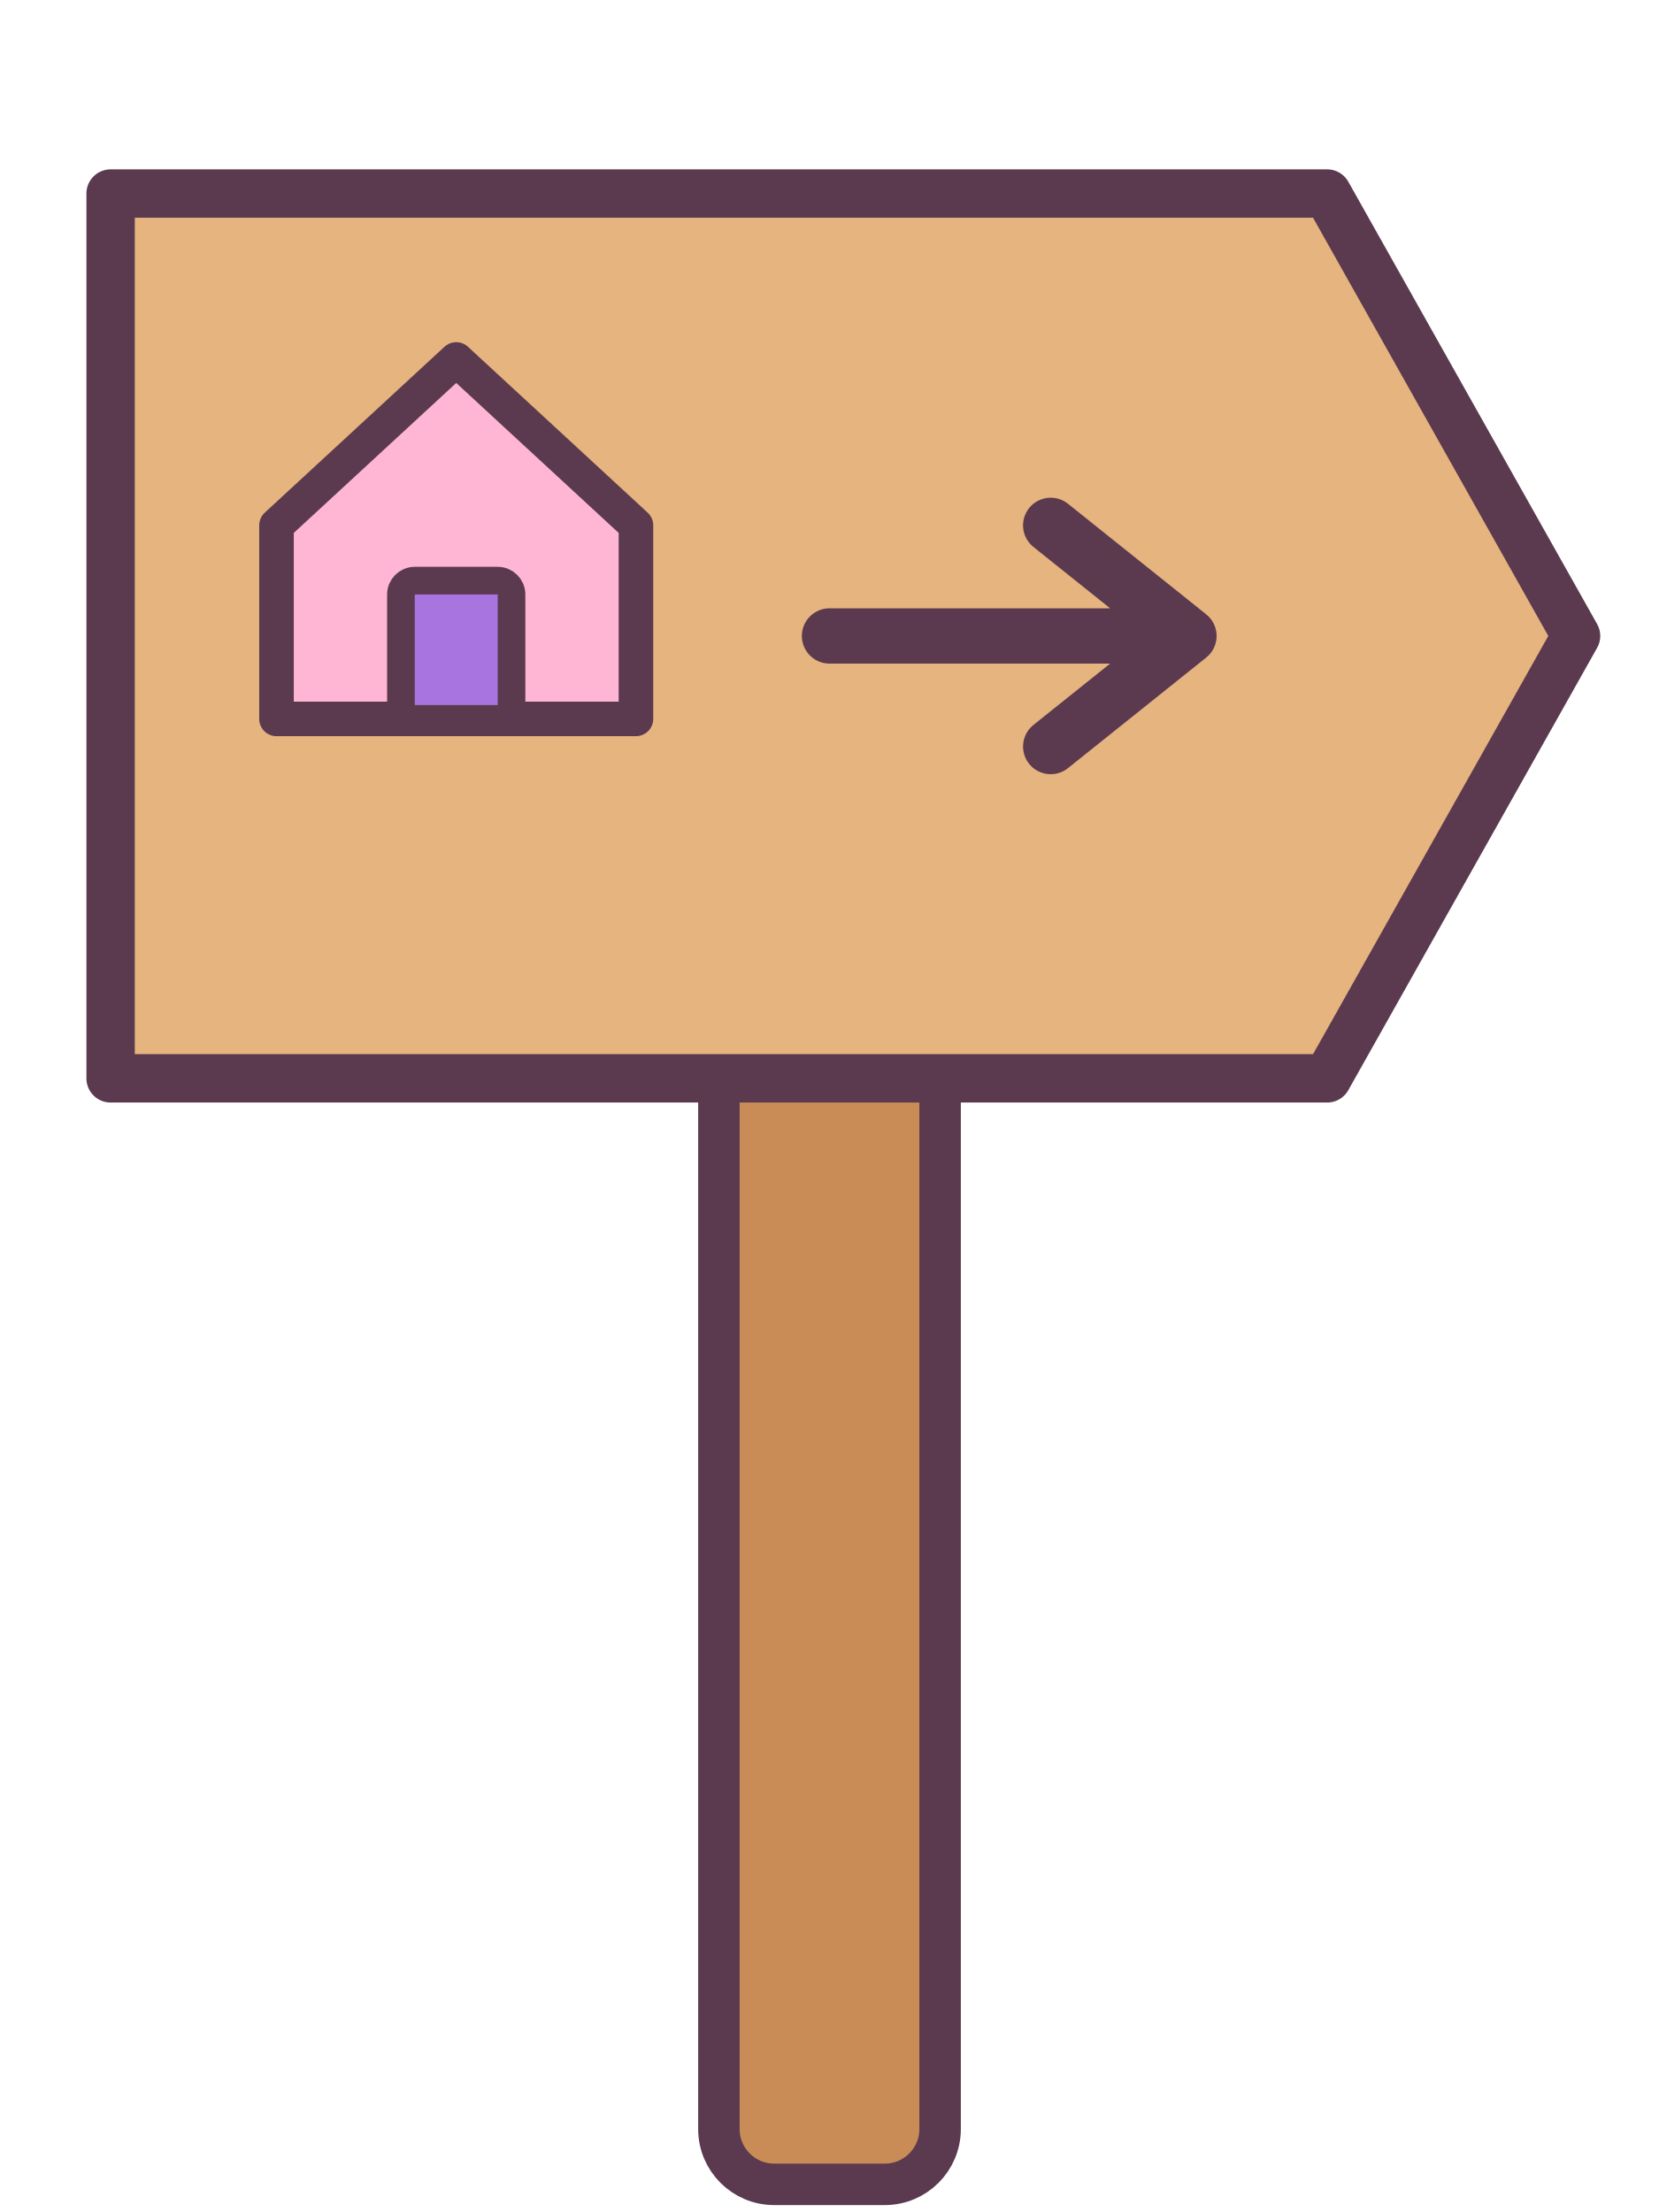
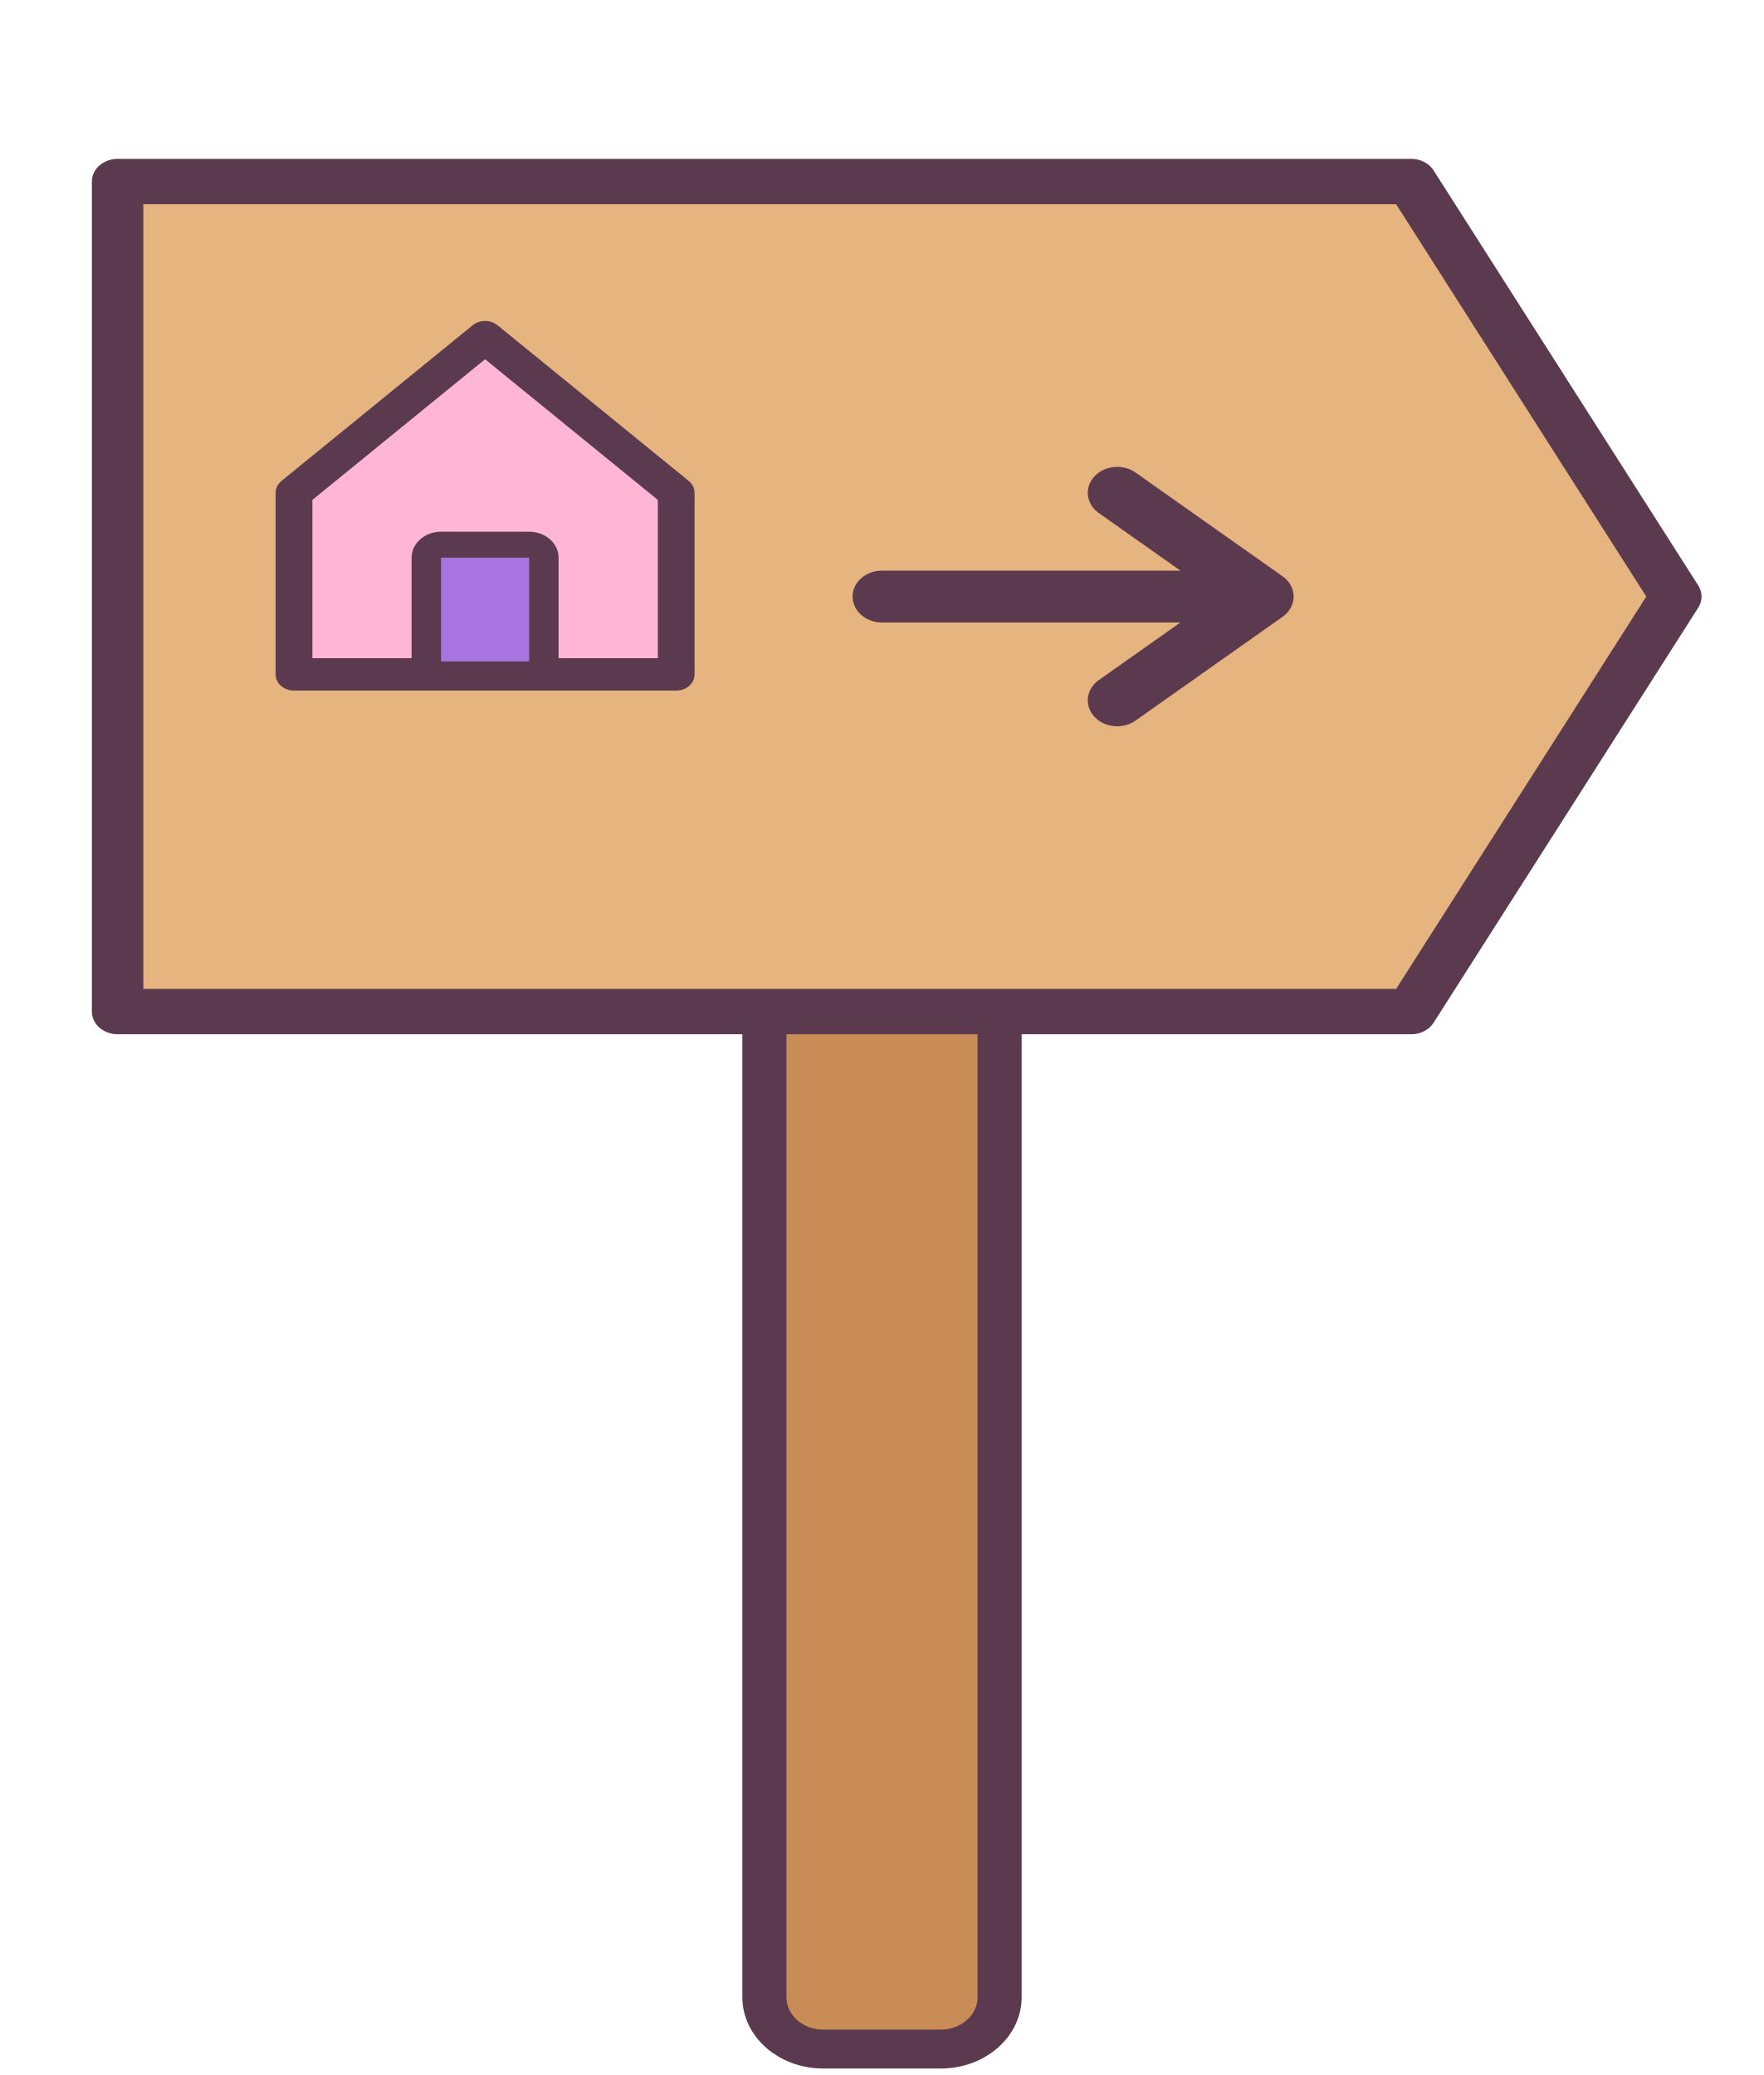
- <svg xmlns="http://www.w3.org/2000/svg" width="120" height="160" viewBox="0 0 120 160">
+ <svg xmlns="http://www.w3.org/2000/svg" width="136" height="160" preserveAspectRatio="none" viewBox="0 0 120 160">
  <defs />
  <g stroke="#5b3a4f" stroke-width="3" stroke-linejoin="round" stroke-linecap="round">
    <rect x="52" y="50" width="16" height="108" rx="4" fill="#c98c56" />
    <path d="M8,14 L96,14 L114,46 L96,78 L8,78 Z" fill="#e6b47e" stroke-width="3.5" />
    <path d="M60,46 L84,46 M76,38 L86,46 L76,54" fill="none" stroke-width="4" />
    <path d="M20,52 L20,38 L33,26 L46,38 L46,52 Z" fill="#ffb6d5" stroke-width="2.5" />
    <rect x="29" y="42" width="8" height="10" rx="1" fill="#a874e0" stroke-width="2" />
  </g>
</svg>
